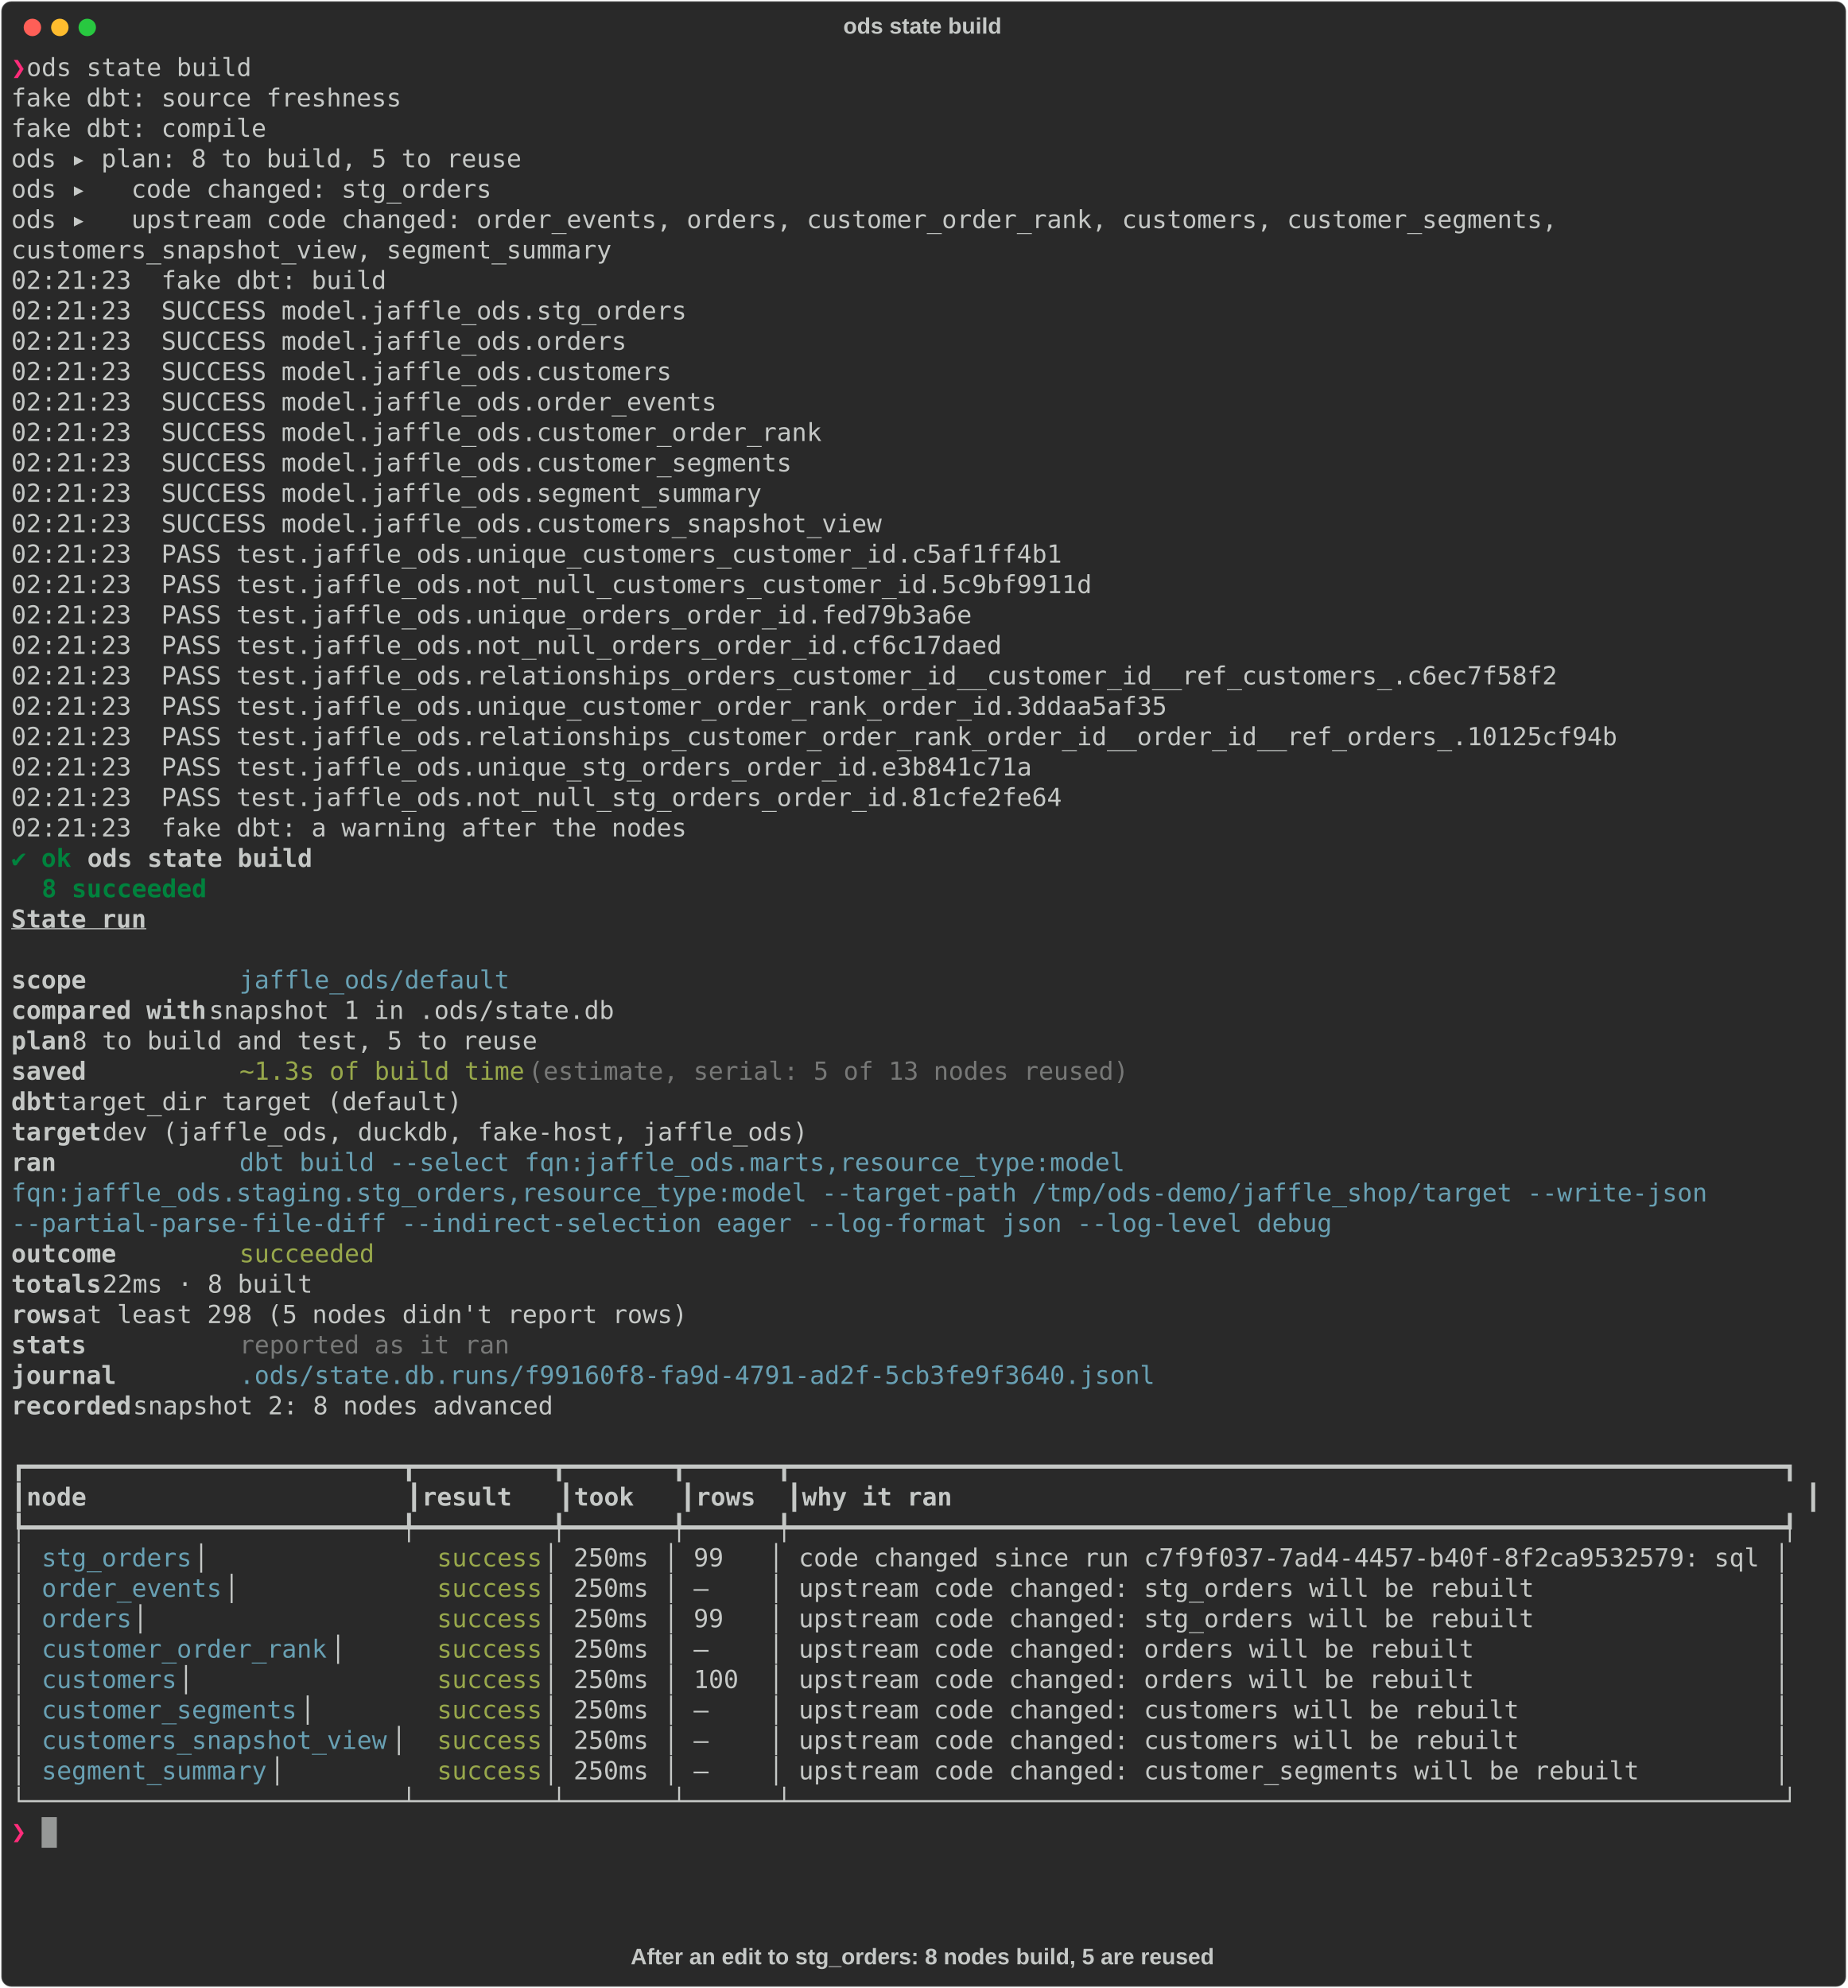
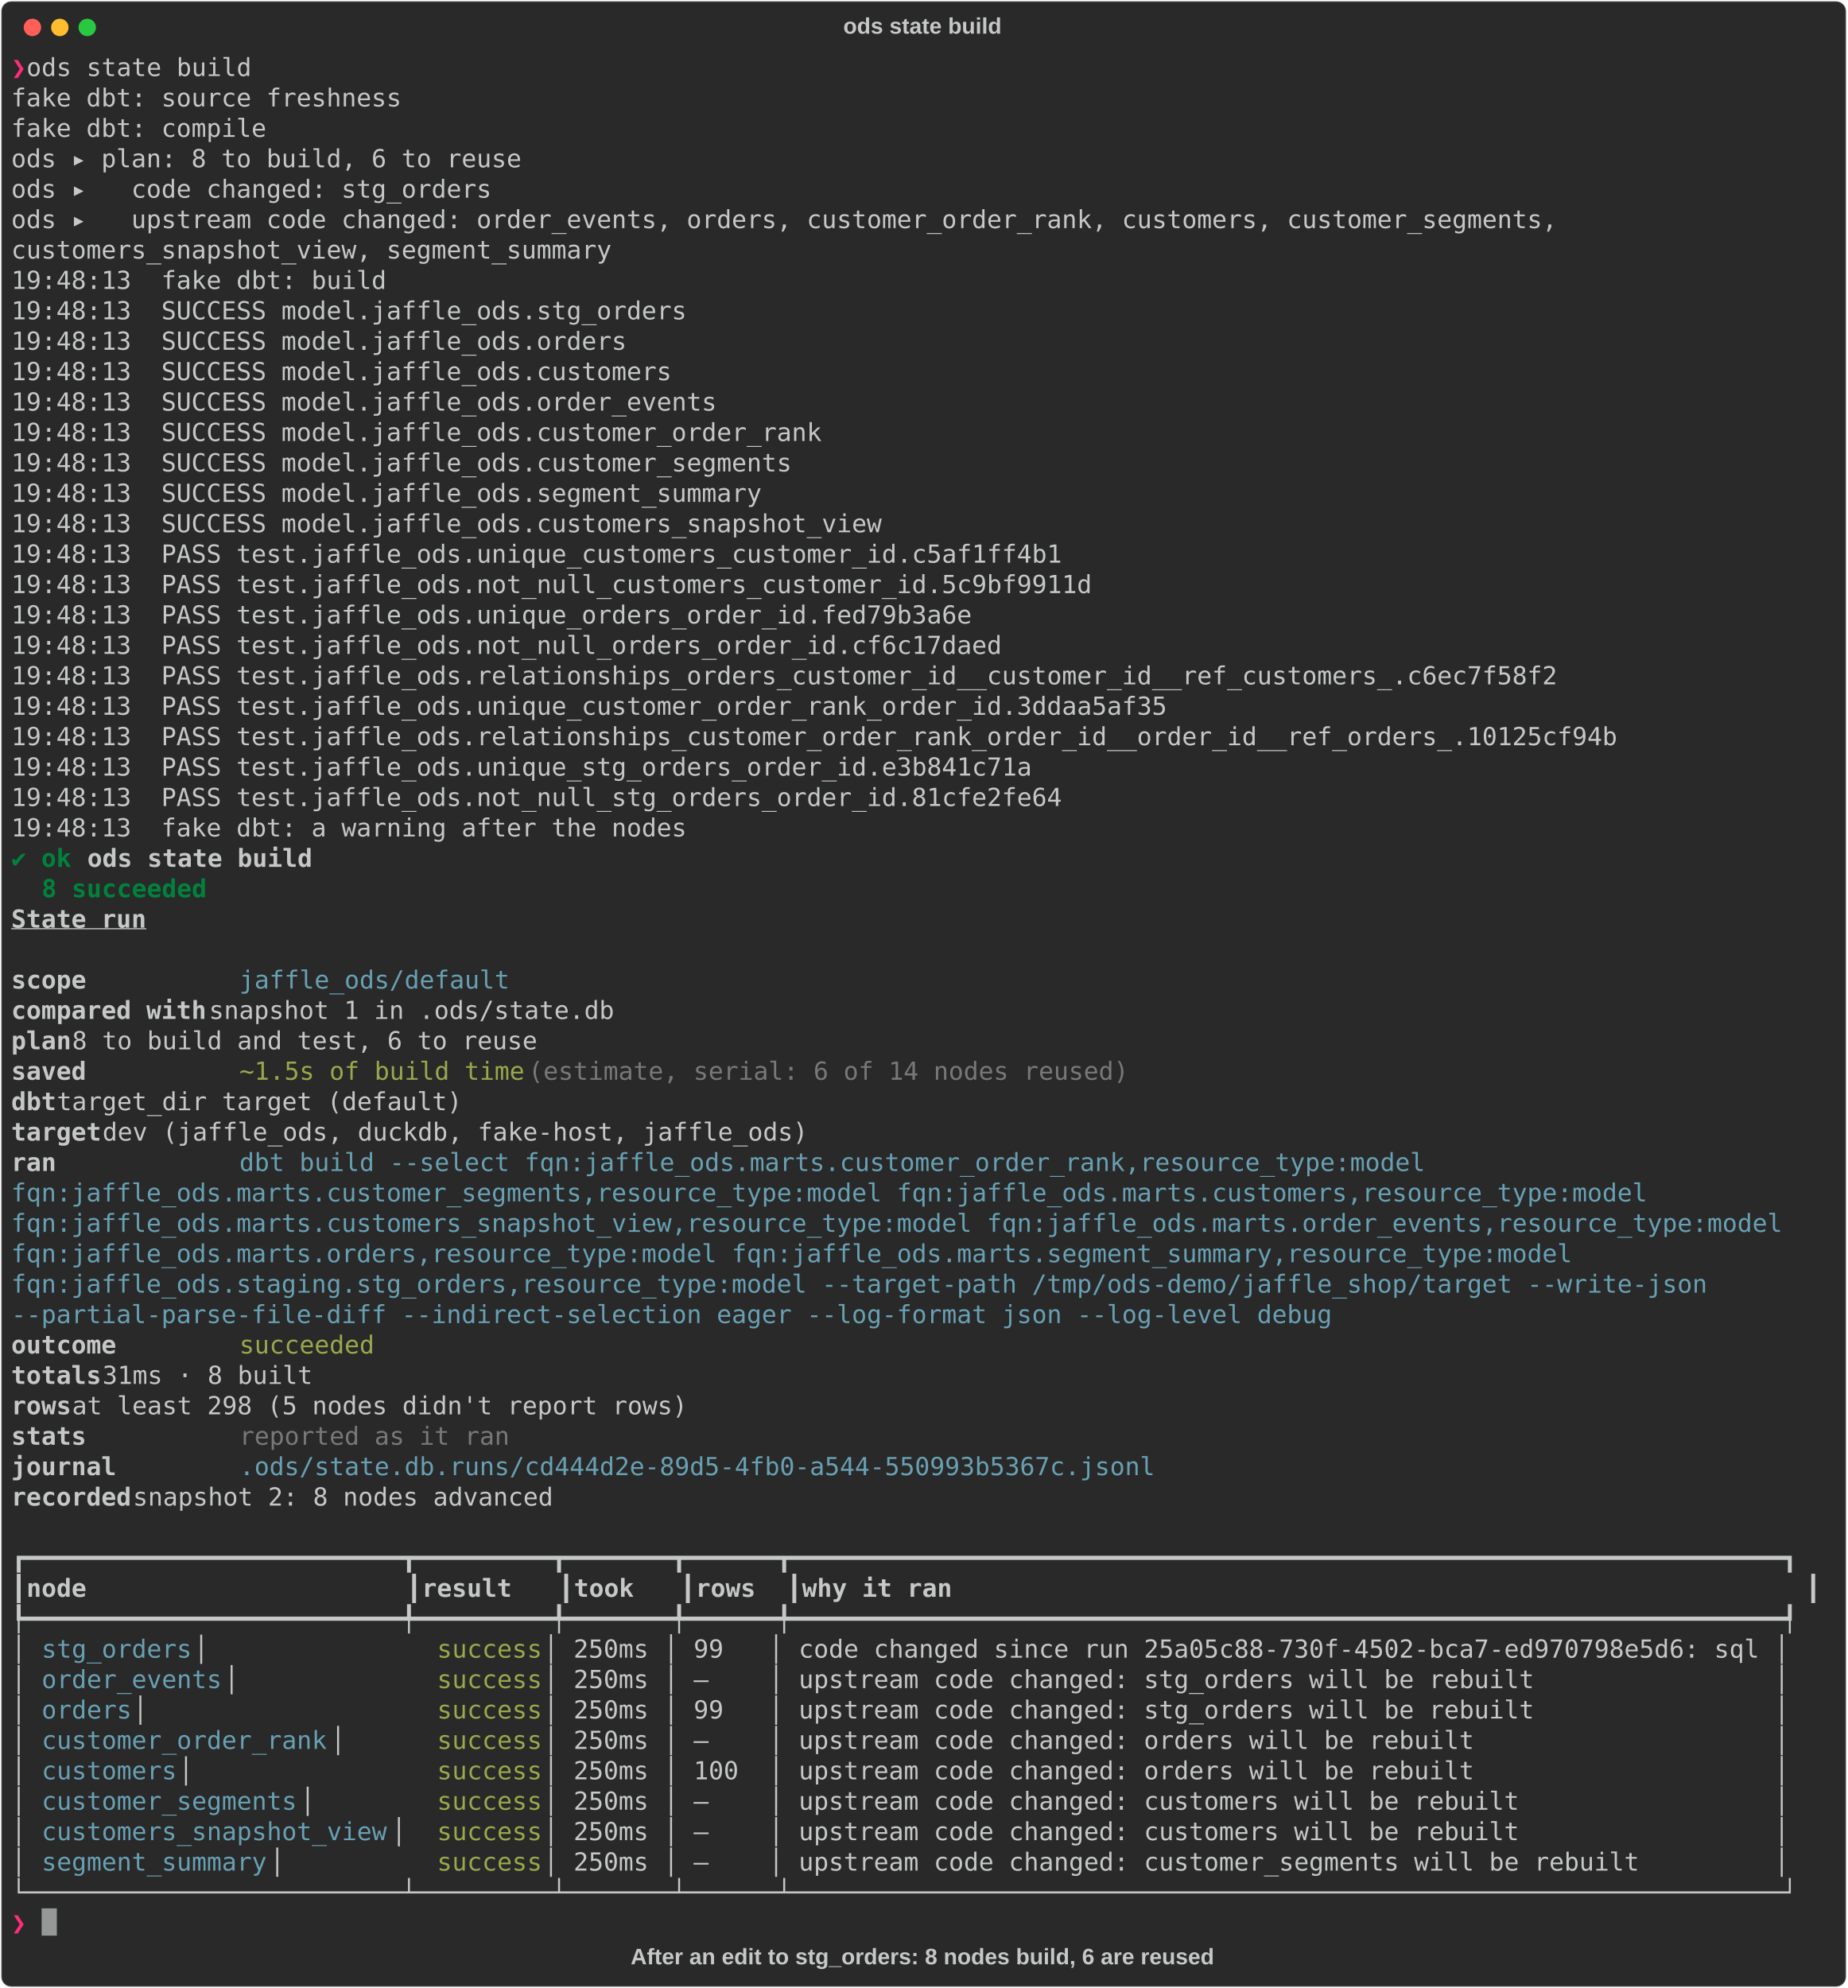
<svg xmlns="http://www.w3.org/2000/svg" class="rich-terminal" viewBox="0 0 1482 1594.8">
  <style>

    @font-face {
        font-family: "Fira Code";
        src: local("FiraCode-Regular"),
                url("https://cdnjs.cloudflare.com/ajax/libs/firacode/6.2.0/woff2/FiraCode-Regular.woff2") format("woff2"),
                url("https://cdnjs.cloudflare.com/ajax/libs/firacode/6.2.0/woff/FiraCode-Regular.woff") format("woff");
        font-style: normal;
        font-weight: 400;
    }
    @font-face {
        font-family: "Fira Code";
        src: local("FiraCode-Bold"),
                url("https://cdnjs.cloudflare.com/ajax/libs/firacode/6.2.0/woff2/FiraCode-Bold.woff2") format("woff2"),
                url("https://cdnjs.cloudflare.com/ajax/libs/firacode/6.2.0/woff/FiraCode-Bold.woff") format("woff");
        font-style: bold;
        font-weight: 700;
    }

    .rich-record-matrix {
        font-family: Fira Code, monospace;
        font-size: 20px;
        line-height: 24.4px;
        font-variant-east-asian: full-width;
    }

    .rich-record-title {
        font-size: 18px;
        font-weight: bold;
        font-family: arial;
    }

    .rich-record-r1 { fill: #ff2c7a;font-weight: bold }
.rich-record-r2 { fill: #c5c8c6 }
.rich-record-r3 { fill: #00823d;font-weight: bold }
.rich-record-r4 { fill: #c5c8c6;font-weight: bold }
.rich-record-r5 { fill: #c5c8c6;font-weight: bold;text-decoration: underline; }
.rich-record-r6 { fill: #68a0b3 }
.rich-record-r7 { fill: #98a84b }
.rich-record-r8 { fill: #777877 }
    </style>
  <defs>
    <clipPath id="rich-record-clip-terminal">
      <rect x="0" y="0" width="1463.0" height="1511.8" />
    </clipPath>
    <clipPath id="rich-record-line-0">
      <rect x="0" y="1.5" width="1464" height="24.65" />
    </clipPath>
    <clipPath id="rich-record-line-1">
      <rect x="0" y="25.9" width="1464" height="24.65" />
    </clipPath>
    <clipPath id="rich-record-line-2">
      <rect x="0" y="50.3" width="1464" height="24.65" />
    </clipPath>
    <clipPath id="rich-record-line-3">
      <rect x="0" y="74.7" width="1464" height="24.65" />
    </clipPath>
    <clipPath id="rich-record-line-4">
      <rect x="0" y="99.1" width="1464" height="24.65" />
    </clipPath>
    <clipPath id="rich-record-line-5">
      <rect x="0" y="123.5" width="1464" height="24.65" />
    </clipPath>
    <clipPath id="rich-record-line-6">
      <rect x="0" y="147.9" width="1464" height="24.65" />
    </clipPath>
    <clipPath id="rich-record-line-7">
      <rect x="0" y="172.3" width="1464" height="24.65" />
    </clipPath>
    <clipPath id="rich-record-line-8">
      <rect x="0" y="196.7" width="1464" height="24.65" />
    </clipPath>
    <clipPath id="rich-record-line-9">
      <rect x="0" y="221.1" width="1464" height="24.65" />
    </clipPath>
    <clipPath id="rich-record-line-10">
      <rect x="0" y="245.5" width="1464" height="24.65" />
    </clipPath>
    <clipPath id="rich-record-line-11">
      <rect x="0" y="269.9" width="1464" height="24.65" />
    </clipPath>
    <clipPath id="rich-record-line-12">
      <rect x="0" y="294.3" width="1464" height="24.65" />
    </clipPath>
    <clipPath id="rich-record-line-13">
      <rect x="0" y="318.7" width="1464" height="24.65" />
    </clipPath>
    <clipPath id="rich-record-line-14">
      <rect x="0" y="343.1" width="1464" height="24.65" />
    </clipPath>
    <clipPath id="rich-record-line-15">
      <rect x="0" y="367.5" width="1464" height="24.65" />
    </clipPath>
    <clipPath id="rich-record-line-16">
      <rect x="0" y="391.9" width="1464" height="24.65" />
    </clipPath>
    <clipPath id="rich-record-line-17">
      <rect x="0" y="416.3" width="1464" height="24.65" />
    </clipPath>
    <clipPath id="rich-record-line-18">
      <rect x="0" y="440.7" width="1464" height="24.65" />
    </clipPath>
    <clipPath id="rich-record-line-19">
      <rect x="0" y="465.1" width="1464" height="24.65" />
    </clipPath>
    <clipPath id="rich-record-line-20">
      <rect x="0" y="489.5" width="1464" height="24.65" />
    </clipPath>
    <clipPath id="rich-record-line-21">
      <rect x="0" y="513.9" width="1464" height="24.65" />
    </clipPath>
    <clipPath id="rich-record-line-22">
      <rect x="0" y="538.3" width="1464" height="24.65" />
    </clipPath>
    <clipPath id="rich-record-line-23">
      <rect x="0" y="562.7" width="1464" height="24.65" />
    </clipPath>
    <clipPath id="rich-record-line-24">
      <rect x="0" y="587.1" width="1464" height="24.65" />
    </clipPath>
    <clipPath id="rich-record-line-25">
      <rect x="0" y="611.5" width="1464" height="24.65" />
    </clipPath>
    <clipPath id="rich-record-line-26">
      <rect x="0" y="635.9" width="1464" height="24.65" />
    </clipPath>
    <clipPath id="rich-record-line-27">
      <rect x="0" y="660.3" width="1464" height="24.65" />
    </clipPath>
    <clipPath id="rich-record-line-28">
      <rect x="0" y="684.7" width="1464" height="24.65" />
    </clipPath>
    <clipPath id="rich-record-line-29">
      <rect x="0" y="709.1" width="1464" height="24.65" />
    </clipPath>
    <clipPath id="rich-record-line-30">
      <rect x="0" y="733.5" width="1464" height="24.65" />
    </clipPath>
    <clipPath id="rich-record-line-31">
      <rect x="0" y="757.9" width="1464" height="24.65" />
    </clipPath>
    <clipPath id="rich-record-line-32">
      <rect x="0" y="782.3" width="1464" height="24.65" />
    </clipPath>
    <clipPath id="rich-record-line-33">
      <rect x="0" y="806.7" width="1464" height="24.65" />
    </clipPath>
    <clipPath id="rich-record-line-34">
      <rect x="0" y="831.1" width="1464" height="24.65" />
    </clipPath>
    <clipPath id="rich-record-line-35">
      <rect x="0" y="855.5" width="1464" height="24.65" />
    </clipPath>
    <clipPath id="rich-record-line-36">
      <rect x="0" y="879.9" width="1464" height="24.65" />
    </clipPath>
    <clipPath id="rich-record-line-37">
      <rect x="0" y="904.3" width="1464" height="24.65" />
    </clipPath>
    <clipPath id="rich-record-line-38">
      <rect x="0" y="928.7" width="1464" height="24.65" />
    </clipPath>
    <clipPath id="rich-record-line-39">
      <rect x="0" y="953.1" width="1464" height="24.65" />
    </clipPath>
    <clipPath id="rich-record-line-40">
      <rect x="0" y="977.5" width="1464" height="24.65" />
    </clipPath>
    <clipPath id="rich-record-line-41">
      <rect x="0" y="1001.9" width="1464" height="24.65" />
    </clipPath>
    <clipPath id="rich-record-line-42">
      <rect x="0" y="1026.3" width="1464" height="24.65" />
    </clipPath>
    <clipPath id="rich-record-line-43">
      <rect x="0" y="1050.7" width="1464" height="24.65" />
    </clipPath>
    <clipPath id="rich-record-line-44">
      <rect x="0" y="1075.1" width="1464" height="24.65" />
    </clipPath>
    <clipPath id="rich-record-line-45">
      <rect x="0" y="1099.5" width="1464" height="24.65" />
    </clipPath>
    <clipPath id="rich-record-line-46">
      <rect x="0" y="1123.9" width="1464" height="24.65" />
    </clipPath>
    <clipPath id="rich-record-line-47">
      <rect x="0" y="1148.3" width="1464" height="24.65" />
    </clipPath>
    <clipPath id="rich-record-line-48">
      <rect x="0" y="1172.7" width="1464" height="24.65" />
    </clipPath>
    <clipPath id="rich-record-line-49">
      <rect x="0" y="1197.1" width="1464" height="24.65" />
    </clipPath>
    <clipPath id="rich-record-line-50">
      <rect x="0" y="1221.5" width="1464" height="24.65" />
    </clipPath>
    <clipPath id="rich-record-line-51">
      <rect x="0" y="1245.9" width="1464" height="24.65" />
    </clipPath>
    <clipPath id="rich-record-line-52">
      <rect x="0" y="1270.3" width="1464" height="24.65" />
    </clipPath>
    <clipPath id="rich-record-line-53">
      <rect x="0" y="1294.7" width="1464" height="24.65" />
    </clipPath>
    <clipPath id="rich-record-line-54">
      <rect x="0" y="1319.1" width="1464" height="24.65" />
    </clipPath>
    <clipPath id="rich-record-line-55">
      <rect x="0" y="1343.5" width="1464" height="24.65" />
    </clipPath>
    <clipPath id="rich-record-line-56">
      <rect x="0" y="1367.9" width="1464" height="24.65" />
    </clipPath>
    <clipPath id="rich-record-line-57">
      <rect x="0" y="1392.3" width="1464" height="24.65" />
    </clipPath>
    <clipPath id="rich-record-line-58">
      <rect x="0" y="1416.7" width="1464" height="24.65" />
    </clipPath>
    <clipPath id="rich-record-line-59">
      <rect x="0" y="1441.1" width="1464" height="24.65" />
    </clipPath>
    <clipPath id="rich-record-line-60">
      <rect x="0" y="1465.5" width="1464" height="24.65" />
    </clipPath>
  </defs>
  <rect fill="#292929" stroke="rgba(255,255,255,0.35)" stroke-width="1" x="1" y="1" width="1480" height="1592.8" rx="8" />
  <text class="rich-record-title" fill="#c5c8c6" text-anchor="middle" x="740" y="27">ods state build</text>
  <g transform="translate(26,22)">
    <circle cx="0" cy="0" r="7" fill="#ff5f57" />
    <circle cx="22" cy="0" r="7" fill="#febc2e" />
    <circle cx="44" cy="0" r="7" fill="#28c840" />
  </g>
-   <text class="rich-record-title" fill="#c5c8c6" text-anchor="middle" x="740" y="1575.8" font-weight="normal">After an edit to stg_orders: 8 nodes build, 5 are reused</text>
+   <text class="rich-record-title" fill="#c5c8c6" text-anchor="middle" x="740" y="1575.8" font-weight="normal">After an edit to stg_orders: 8 nodes build, 6 are reused</text>
  <g transform="translate(9, 41)" clip-path="url(#rich-record-clip-terminal)">
    <g class="rich-record-matrix">
      <text class="rich-record-r1" x="0" y="20" textLength="12.2" clip-path="url(#rich-record-line-0)">❯</text>
      <text class="rich-record-r2" x="12.2" y="20" textLength="1451.8" clip-path="url(#rich-record-line-0)"> ods state build                                                                                                       </text>
      <text class="rich-record-r2" x="1464" y="20" textLength="12.2" clip-path="url(#rich-record-line-0)">
</text>
      <text class="rich-record-r2" x="0" y="44.4" textLength="1464" clip-path="url(#rich-record-line-1)">fake dbt: source freshness                                                                                              </text>
      <text class="rich-record-r2" x="1464" y="44.4" textLength="12.2" clip-path="url(#rich-record-line-1)">
</text>
      <text class="rich-record-r2" x="0" y="68.8" textLength="1464" clip-path="url(#rich-record-line-2)">fake dbt: compile                                                                                                       </text>
      <text class="rich-record-r2" x="1464" y="68.8" textLength="12.2" clip-path="url(#rich-record-line-2)">
</text>
-       <text class="rich-record-r2" x="0" y="93.2" textLength="1464" clip-path="url(#rich-record-line-3)">ods ▸ plan: 8 to build, 5 to reuse                                                                                      </text>
+       <text class="rich-record-r2" x="0" y="93.2" textLength="1464" clip-path="url(#rich-record-line-3)">ods ▸ plan: 8 to build, 6 to reuse                                                                                      </text>
      <text class="rich-record-r2" x="1464" y="93.2" textLength="12.2" clip-path="url(#rich-record-line-3)">
</text>
      <text class="rich-record-r2" x="0" y="117.6" textLength="1464" clip-path="url(#rich-record-line-4)">ods ▸   code changed: stg_orders                                                                                        </text>
      <text class="rich-record-r2" x="1464" y="117.6" textLength="12.2" clip-path="url(#rich-record-line-4)">
</text>
      <text class="rich-record-r2" x="0" y="142" textLength="1464" clip-path="url(#rich-record-line-5)">ods ▸   upstream code changed: order_events, orders, customer_order_rank, customers, customer_segments,                 </text>
      <text class="rich-record-r2" x="1464" y="142" textLength="12.2" clip-path="url(#rich-record-line-5)">
</text>
      <text class="rich-record-r2" x="0" y="166.4" textLength="1464" clip-path="url(#rich-record-line-6)">customers_snapshot_view, segment_summary                                                                                </text>
      <text class="rich-record-r2" x="1464" y="166.4" textLength="12.2" clip-path="url(#rich-record-line-6)">
</text>
-       <text class="rich-record-r2" x="0" y="190.8" textLength="1464" clip-path="url(#rich-record-line-7)">02:21:23  fake dbt: build                                                                                               </text>
+       <text class="rich-record-r2" x="0" y="190.8" textLength="1464" clip-path="url(#rich-record-line-7)">19:48:13  fake dbt: build                                                                                               </text>
      <text class="rich-record-r2" x="1464" y="190.8" textLength="12.2" clip-path="url(#rich-record-line-7)">
</text>
-       <text class="rich-record-r2" x="0" y="215.2" textLength="1464" clip-path="url(#rich-record-line-8)">02:21:23  SUCCESS model.jaffle_ods.stg_orders                                                                           </text>
+       <text class="rich-record-r2" x="0" y="215.2" textLength="1464" clip-path="url(#rich-record-line-8)">19:48:13  SUCCESS model.jaffle_ods.stg_orders                                                                           </text>
      <text class="rich-record-r2" x="1464" y="215.2" textLength="12.2" clip-path="url(#rich-record-line-8)">
</text>
-       <text class="rich-record-r2" x="0" y="239.6" textLength="1464" clip-path="url(#rich-record-line-9)">02:21:23  SUCCESS model.jaffle_ods.orders                                                                               </text>
+       <text class="rich-record-r2" x="0" y="239.6" textLength="1464" clip-path="url(#rich-record-line-9)">19:48:13  SUCCESS model.jaffle_ods.orders                                                                               </text>
      <text class="rich-record-r2" x="1464" y="239.6" textLength="12.2" clip-path="url(#rich-record-line-9)">
</text>
-       <text class="rich-record-r2" x="0" y="264" textLength="1464" clip-path="url(#rich-record-line-10)">02:21:23  SUCCESS model.jaffle_ods.customers                                                                            </text>
+       <text class="rich-record-r2" x="0" y="264" textLength="1464" clip-path="url(#rich-record-line-10)">19:48:13  SUCCESS model.jaffle_ods.customers                                                                            </text>
      <text class="rich-record-r2" x="1464" y="264" textLength="12.2" clip-path="url(#rich-record-line-10)">
</text>
-       <text class="rich-record-r2" x="0" y="288.4" textLength="1464" clip-path="url(#rich-record-line-11)">02:21:23  SUCCESS model.jaffle_ods.order_events                                                                         </text>
+       <text class="rich-record-r2" x="0" y="288.4" textLength="1464" clip-path="url(#rich-record-line-11)">19:48:13  SUCCESS model.jaffle_ods.order_events                                                                         </text>
      <text class="rich-record-r2" x="1464" y="288.4" textLength="12.2" clip-path="url(#rich-record-line-11)">
</text>
-       <text class="rich-record-r2" x="0" y="312.8" textLength="1464" clip-path="url(#rich-record-line-12)">02:21:23  SUCCESS model.jaffle_ods.customer_order_rank                                                                  </text>
+       <text class="rich-record-r2" x="0" y="312.8" textLength="1464" clip-path="url(#rich-record-line-12)">19:48:13  SUCCESS model.jaffle_ods.customer_order_rank                                                                  </text>
      <text class="rich-record-r2" x="1464" y="312.8" textLength="12.2" clip-path="url(#rich-record-line-12)">
</text>
-       <text class="rich-record-r2" x="0" y="337.2" textLength="1464" clip-path="url(#rich-record-line-13)">02:21:23  SUCCESS model.jaffle_ods.customer_segments                                                                    </text>
+       <text class="rich-record-r2" x="0" y="337.2" textLength="1464" clip-path="url(#rich-record-line-13)">19:48:13  SUCCESS model.jaffle_ods.customer_segments                                                                    </text>
      <text class="rich-record-r2" x="1464" y="337.2" textLength="12.2" clip-path="url(#rich-record-line-13)">
</text>
-       <text class="rich-record-r2" x="0" y="361.6" textLength="1464" clip-path="url(#rich-record-line-14)">02:21:23  SUCCESS model.jaffle_ods.segment_summary                                                                      </text>
+       <text class="rich-record-r2" x="0" y="361.6" textLength="1464" clip-path="url(#rich-record-line-14)">19:48:13  SUCCESS model.jaffle_ods.segment_summary                                                                      </text>
      <text class="rich-record-r2" x="1464" y="361.6" textLength="12.2" clip-path="url(#rich-record-line-14)">
</text>
-       <text class="rich-record-r2" x="0" y="386" textLength="1464" clip-path="url(#rich-record-line-15)">02:21:23  SUCCESS model.jaffle_ods.customers_snapshot_view                                                              </text>
+       <text class="rich-record-r2" x="0" y="386" textLength="1464" clip-path="url(#rich-record-line-15)">19:48:13  SUCCESS model.jaffle_ods.customers_snapshot_view                                                              </text>
      <text class="rich-record-r2" x="1464" y="386" textLength="12.2" clip-path="url(#rich-record-line-15)">
</text>
-       <text class="rich-record-r2" x="0" y="410.4" textLength="1464" clip-path="url(#rich-record-line-16)">02:21:23  PASS test.jaffle_ods.unique_customers_customer_id.c5af1ff4b1                                                  </text>
+       <text class="rich-record-r2" x="0" y="410.4" textLength="1464" clip-path="url(#rich-record-line-16)">19:48:13  PASS test.jaffle_ods.unique_customers_customer_id.c5af1ff4b1                                                  </text>
      <text class="rich-record-r2" x="1464" y="410.4" textLength="12.2" clip-path="url(#rich-record-line-16)">
</text>
-       <text class="rich-record-r2" x="0" y="434.8" textLength="1464" clip-path="url(#rich-record-line-17)">02:21:23  PASS test.jaffle_ods.not_null_customers_customer_id.5c9bf9911d                                                </text>
+       <text class="rich-record-r2" x="0" y="434.8" textLength="1464" clip-path="url(#rich-record-line-17)">19:48:13  PASS test.jaffle_ods.not_null_customers_customer_id.5c9bf9911d                                                </text>
      <text class="rich-record-r2" x="1464" y="434.8" textLength="12.2" clip-path="url(#rich-record-line-17)">
</text>
-       <text class="rich-record-r2" x="0" y="459.2" textLength="1464" clip-path="url(#rich-record-line-18)">02:21:23  PASS test.jaffle_ods.unique_orders_order_id.fed79b3a6e                                                        </text>
+       <text class="rich-record-r2" x="0" y="459.2" textLength="1464" clip-path="url(#rich-record-line-18)">19:48:13  PASS test.jaffle_ods.unique_orders_order_id.fed79b3a6e                                                        </text>
      <text class="rich-record-r2" x="1464" y="459.2" textLength="12.2" clip-path="url(#rich-record-line-18)">
</text>
-       <text class="rich-record-r2" x="0" y="483.6" textLength="1464" clip-path="url(#rich-record-line-19)">02:21:23  PASS test.jaffle_ods.not_null_orders_order_id.cf6c17daed                                                      </text>
+       <text class="rich-record-r2" x="0" y="483.6" textLength="1464" clip-path="url(#rich-record-line-19)">19:48:13  PASS test.jaffle_ods.not_null_orders_order_id.cf6c17daed                                                      </text>
      <text class="rich-record-r2" x="1464" y="483.6" textLength="12.2" clip-path="url(#rich-record-line-19)">
</text>
-       <text class="rich-record-r2" x="0" y="508" textLength="1464" clip-path="url(#rich-record-line-20)">02:21:23  PASS test.jaffle_ods.relationships_orders_customer_id__customer_id__ref_customers_.c6ec7f58f2                 </text>
+       <text class="rich-record-r2" x="0" y="508" textLength="1464" clip-path="url(#rich-record-line-20)">19:48:13  PASS test.jaffle_ods.relationships_orders_customer_id__customer_id__ref_customers_.c6ec7f58f2                 </text>
      <text class="rich-record-r2" x="1464" y="508" textLength="12.2" clip-path="url(#rich-record-line-20)">
</text>
-       <text class="rich-record-r2" x="0" y="532.4" textLength="1464" clip-path="url(#rich-record-line-21)">02:21:23  PASS test.jaffle_ods.unique_customer_order_rank_order_id.3ddaa5af35                                           </text>
+       <text class="rich-record-r2" x="0" y="532.4" textLength="1464" clip-path="url(#rich-record-line-21)">19:48:13  PASS test.jaffle_ods.unique_customer_order_rank_order_id.3ddaa5af35                                           </text>
      <text class="rich-record-r2" x="1464" y="532.4" textLength="12.2" clip-path="url(#rich-record-line-21)">
</text>
-       <text class="rich-record-r2" x="0" y="556.8" textLength="1464" clip-path="url(#rich-record-line-22)">02:21:23  PASS test.jaffle_ods.relationships_customer_order_rank_order_id__order_id__ref_orders_.10125cf94b             </text>
+       <text class="rich-record-r2" x="0" y="556.8" textLength="1464" clip-path="url(#rich-record-line-22)">19:48:13  PASS test.jaffle_ods.relationships_customer_order_rank_order_id__order_id__ref_orders_.10125cf94b             </text>
      <text class="rich-record-r2" x="1464" y="556.8" textLength="12.2" clip-path="url(#rich-record-line-22)">
</text>
-       <text class="rich-record-r2" x="0" y="581.2" textLength="1464" clip-path="url(#rich-record-line-23)">02:21:23  PASS test.jaffle_ods.unique_stg_orders_order_id.e3b841c71a                                                    </text>
+       <text class="rich-record-r2" x="0" y="581.2" textLength="1464" clip-path="url(#rich-record-line-23)">19:48:13  PASS test.jaffle_ods.unique_stg_orders_order_id.e3b841c71a                                                    </text>
      <text class="rich-record-r2" x="1464" y="581.2" textLength="12.2" clip-path="url(#rich-record-line-23)">
</text>
-       <text class="rich-record-r2" x="0" y="605.6" textLength="1464" clip-path="url(#rich-record-line-24)">02:21:23  PASS test.jaffle_ods.not_null_stg_orders_order_id.81cfe2fe64                                                  </text>
+       <text class="rich-record-r2" x="0" y="605.6" textLength="1464" clip-path="url(#rich-record-line-24)">19:48:13  PASS test.jaffle_ods.not_null_stg_orders_order_id.81cfe2fe64                                                  </text>
      <text class="rich-record-r2" x="1464" y="605.6" textLength="12.2" clip-path="url(#rich-record-line-24)">
</text>
-       <text class="rich-record-r2" x="0" y="630" textLength="1464" clip-path="url(#rich-record-line-25)">02:21:23  fake dbt: a warning after the nodes                                                                           </text>
+       <text class="rich-record-r2" x="0" y="630" textLength="1464" clip-path="url(#rich-record-line-25)">19:48:13  fake dbt: a warning after the nodes                                                                           </text>
      <text class="rich-record-r2" x="1464" y="630" textLength="12.2" clip-path="url(#rich-record-line-25)">
</text>
      <text class="rich-record-r3" x="0" y="654.4" textLength="48.8" clip-path="url(#rich-record-line-26)">✔ ok</text>
      <text class="rich-record-r4" x="61" y="654.4" textLength="183" clip-path="url(#rich-record-line-26)">ods state build</text>
      <text class="rich-record-r2" x="1464" y="654.4" textLength="12.2" clip-path="url(#rich-record-line-26)">
</text>
      <text class="rich-record-r3" x="24.4" y="678.8" textLength="134.2" clip-path="url(#rich-record-line-27)">8 succeeded</text>
      <text class="rich-record-r2" x="1464" y="678.8" textLength="12.2" clip-path="url(#rich-record-line-27)">
</text>
      <text class="rich-record-r5" x="0" y="703.2" textLength="109.8" clip-path="url(#rich-record-line-28)">State run</text>
      <text class="rich-record-r2" x="1464" y="703.2" textLength="12.2" clip-path="url(#rich-record-line-28)">
</text>
      <text class="rich-record-r2" x="1464" y="727.6" textLength="12.2" clip-path="url(#rich-record-line-29)">
</text>
      <text class="rich-record-r4" x="0" y="752" textLength="61" clip-path="url(#rich-record-line-30)">scope</text>
      <text class="rich-record-r6" x="183" y="752" textLength="219.6" clip-path="url(#rich-record-line-30)">jaffle_ods/default</text>
      <text class="rich-record-r2" x="1464" y="752" textLength="12.2" clip-path="url(#rich-record-line-30)">
</text>
      <text class="rich-record-r4" x="0" y="776.4" textLength="158.6" clip-path="url(#rich-record-line-31)">compared with</text>
      <text class="rich-record-r2" x="158.6" y="776.4" textLength="1305.4" clip-path="url(#rich-record-line-31)">  snapshot 1 in .ods/state.db                                                                              </text>
      <text class="rich-record-r2" x="1464" y="776.4" textLength="12.2" clip-path="url(#rich-record-line-31)">
</text>
      <text class="rich-record-r4" x="0" y="800.8" textLength="48.8" clip-path="url(#rich-record-line-32)">plan</text>
-       <text class="rich-record-r2" x="48.8" y="800.8" textLength="1415.2" clip-path="url(#rich-record-line-32)">           8 to build and test, 5 to reuse                                                                          </text>
+       <text class="rich-record-r2" x="48.8" y="800.8" textLength="1415.2" clip-path="url(#rich-record-line-32)">           8 to build and test, 6 to reuse                                                                          </text>
      <text class="rich-record-r2" x="1464" y="800.8" textLength="12.2" clip-path="url(#rich-record-line-32)">
</text>
      <text class="rich-record-r4" x="0" y="825.2" textLength="61" clip-path="url(#rich-record-line-33)">saved</text>
-       <text class="rich-record-r7" x="183" y="825.2" textLength="231.8" clip-path="url(#rich-record-line-33)">~1.3s of build time</text>
-       <text class="rich-record-r8" x="414.8" y="825.2" textLength="500.2" clip-path="url(#rich-record-line-33)"> (estimate, serial: 5 of 13 nodes reused)</text>
+       <text class="rich-record-r7" x="183" y="825.2" textLength="231.8" clip-path="url(#rich-record-line-33)">~1.5s of build time</text>
+       <text class="rich-record-r8" x="414.8" y="825.2" textLength="500.2" clip-path="url(#rich-record-line-33)"> (estimate, serial: 6 of 14 nodes reused)</text>
      <text class="rich-record-r2" x="1464" y="825.2" textLength="12.2" clip-path="url(#rich-record-line-33)">
</text>
      <text class="rich-record-r4" x="0" y="849.6" textLength="36.6" clip-path="url(#rich-record-line-34)">dbt</text>
      <text class="rich-record-r2" x="36.6" y="849.6" textLength="1427.4" clip-path="url(#rich-record-line-34)">            target_dir target (default)                                                                              </text>
      <text class="rich-record-r2" x="1464" y="849.6" textLength="12.2" clip-path="url(#rich-record-line-34)">
</text>
      <text class="rich-record-r4" x="0" y="874" textLength="73.2" clip-path="url(#rich-record-line-35)">target</text>
      <text class="rich-record-r2" x="73.2" y="874" textLength="1390.8" clip-path="url(#rich-record-line-35)">         dev (jaffle_ods, duckdb, fake-host, jaffle_ods)                                                          </text>
      <text class="rich-record-r2" x="1464" y="874" textLength="12.2" clip-path="url(#rich-record-line-35)">
</text>
      <text class="rich-record-r4" x="0" y="898.4" textLength="36.6" clip-path="url(#rich-record-line-36)">ran</text>
-       <text class="rich-record-r6" x="183" y="898.4" textLength="732" clip-path="url(#rich-record-line-36)">dbt build --select fqn:jaffle_ods.marts,resource_type:model </text>
+       <text class="rich-record-r6" x="183" y="898.4" textLength="976" clip-path="url(#rich-record-line-36)">dbt build --select fqn:jaffle_ods.marts.customer_order_rank,resource_type:model </text>
      <text class="rich-record-r2" x="1464" y="898.4" textLength="12.2" clip-path="url(#rich-record-line-36)">
</text>
-       <text class="rich-record-r6" x="0" y="922.8" textLength="1390.8" clip-path="url(#rich-record-line-37)">fqn:jaffle_ods.staging.stg_orders,resource_type:model --target-path /tmp/ods-demo/jaffle_shop/target --write-json </text>
+       <text class="rich-record-r6" x="0" y="922.8" textLength="1342" clip-path="url(#rich-record-line-37)">fqn:jaffle_ods.marts.customer_segments,resource_type:model fqn:jaffle_ods.marts.customers,resource_type:model </text>
      <text class="rich-record-r2" x="1464" y="922.8" textLength="12.2" clip-path="url(#rich-record-line-37)">
</text>
-       <text class="rich-record-r6" x="0" y="947.2" textLength="1073.6" clip-path="url(#rich-record-line-38)">--partial-parse-file-diff --indirect-selection eager --log-format json --log-level debug</text>
+       <text class="rich-record-r6" x="0" y="947.2" textLength="1451.8" clip-path="url(#rich-record-line-38)">fqn:jaffle_ods.marts.customers_snapshot_view,resource_type:model fqn:jaffle_ods.marts.order_events,resource_type:model </text>
      <text class="rich-record-r2" x="1464" y="947.2" textLength="12.2" clip-path="url(#rich-record-line-38)">
</text>
-       <text class="rich-record-r4" x="0" y="971.6" textLength="85.4" clip-path="url(#rich-record-line-39)">outcome</text>
-       <text class="rich-record-r7" x="183" y="971.6" textLength="109.8" clip-path="url(#rich-record-line-39)">succeeded</text>
+       <text class="rich-record-r6" x="0" y="971.6" textLength="1281" clip-path="url(#rich-record-line-39)">fqn:jaffle_ods.marts.orders,resource_type:model fqn:jaffle_ods.marts.segment_summary,resource_type:model </text>
      <text class="rich-record-r2" x="1464" y="971.6" textLength="12.2" clip-path="url(#rich-record-line-39)">
</text>
-       <text class="rich-record-r4" x="0" y="996" textLength="73.2" clip-path="url(#rich-record-line-40)">totals</text>
-       <text class="rich-record-r2" x="73.2" y="996" textLength="1390.8" clip-path="url(#rich-record-line-40)">         22ms · 8 built                                                                                           </text>
+       <text class="rich-record-r6" x="0" y="996" textLength="1390.8" clip-path="url(#rich-record-line-40)">fqn:jaffle_ods.staging.stg_orders,resource_type:model --target-path /tmp/ods-demo/jaffle_shop/target --write-json </text>
      <text class="rich-record-r2" x="1464" y="996" textLength="12.2" clip-path="url(#rich-record-line-40)">
</text>
-       <text class="rich-record-r4" x="0" y="1020.4" textLength="48.8" clip-path="url(#rich-record-line-41)">rows</text>
-       <text class="rich-record-r2" x="48.8" y="1020.4" textLength="1415.2" clip-path="url(#rich-record-line-41)">           at least 298 (5 nodes didn't report rows)                                                                </text>
+       <text class="rich-record-r6" x="0" y="1020.4" textLength="1073.6" clip-path="url(#rich-record-line-41)">--partial-parse-file-diff --indirect-selection eager --log-format json --log-level debug</text>
      <text class="rich-record-r2" x="1464" y="1020.4" textLength="12.2" clip-path="url(#rich-record-line-41)">
</text>
-       <text class="rich-record-r4" x="0" y="1044.8" textLength="61" clip-path="url(#rich-record-line-42)">stats</text>
-       <text class="rich-record-r8" x="183" y="1044.8" textLength="219.6" clip-path="url(#rich-record-line-42)">reported as it ran</text>
+       <text class="rich-record-r4" x="0" y="1044.8" textLength="85.4" clip-path="url(#rich-record-line-42)">outcome</text>
+       <text class="rich-record-r7" x="183" y="1044.8" textLength="109.8" clip-path="url(#rich-record-line-42)">succeeded</text>
      <text class="rich-record-r2" x="1464" y="1044.8" textLength="12.2" clip-path="url(#rich-record-line-42)">
</text>
-       <text class="rich-record-r4" x="0" y="1069.2" textLength="85.4" clip-path="url(#rich-record-line-43)">journal</text>
-       <text class="rich-record-r6" x="183" y="1069.2" textLength="744.2" clip-path="url(#rich-record-line-43)">.ods/state.db.runs/f99160f8-fa9d-4791-ad2f-5cb3fe9f3640.jsonl</text>
+       <text class="rich-record-r4" x="0" y="1069.2" textLength="73.2" clip-path="url(#rich-record-line-43)">totals</text>
+       <text class="rich-record-r2" x="73.2" y="1069.2" textLength="1390.8" clip-path="url(#rich-record-line-43)">         31ms · 8 built                                                                                           </text>
      <text class="rich-record-r2" x="1464" y="1069.2" textLength="12.2" clip-path="url(#rich-record-line-43)">
</text>
-       <text class="rich-record-r4" x="0" y="1093.6" textLength="97.6" clip-path="url(#rich-record-line-44)">recorded</text>
-       <text class="rich-record-r2" x="97.6" y="1093.6" textLength="1366.4" clip-path="url(#rich-record-line-44)">       snapshot 2: 8 nodes advanced                                                                             </text>
+       <text class="rich-record-r4" x="0" y="1093.6" textLength="48.8" clip-path="url(#rich-record-line-44)">rows</text>
+       <text class="rich-record-r2" x="48.8" y="1093.6" textLength="1415.2" clip-path="url(#rich-record-line-44)">           at least 298 (5 nodes didn't report rows)                                                                </text>
      <text class="rich-record-r2" x="1464" y="1093.6" textLength="12.2" clip-path="url(#rich-record-line-44)">
</text>
+       <text class="rich-record-r4" x="0" y="1118" textLength="61" clip-path="url(#rich-record-line-45)">stats</text>
+       <text class="rich-record-r8" x="183" y="1118" textLength="219.6" clip-path="url(#rich-record-line-45)">reported as it ran</text>
      <text class="rich-record-r2" x="1464" y="1118" textLength="12.2" clip-path="url(#rich-record-line-45)">
</text>
-       <text class="rich-record-r2" x="0" y="1142.4" textLength="1464" clip-path="url(#rich-record-line-46)">┏━━━━━━━━━━━━━━━━━━━━━━━━━┳━━━━━━━━━┳━━━━━━━┳━━━━━━┳━━━━━━━━━━━━━━━━━━━━━━━━━━━━━━━━━━━━━━━━━━━━━━━━━━━━━━━━━━━━━━━━━━┓ </text>
+       <text class="rich-record-r4" x="0" y="1142.4" textLength="85.4" clip-path="url(#rich-record-line-46)">journal</text>
+       <text class="rich-record-r6" x="183" y="1142.4" textLength="744.2" clip-path="url(#rich-record-line-46)">.ods/state.db.runs/cd444d2e-89d5-4fb0-a544-550993b5367c.jsonl</text>
      <text class="rich-record-r2" x="1464" y="1142.4" textLength="12.2" clip-path="url(#rich-record-line-46)">
</text>
-       <text class="rich-record-r2" x="0" y="1166.8" textLength="12.2" clip-path="url(#rich-record-line-47)">┃</text>
-       <text class="rich-record-r4" x="12.2" y="1166.8" textLength="305" clip-path="url(#rich-record-line-47)"> node                    </text>
-       <text class="rich-record-r2" x="317.2" y="1166.8" textLength="12.2" clip-path="url(#rich-record-line-47)">┃</text>
-       <text class="rich-record-r4" x="329.4" y="1166.8" textLength="109.8" clip-path="url(#rich-record-line-47)"> result  </text>
-       <text class="rich-record-r2" x="439.2" y="1166.8" textLength="12.2" clip-path="url(#rich-record-line-47)">┃</text>
-       <text class="rich-record-r4" x="451.4" y="1166.8" textLength="85.4" clip-path="url(#rich-record-line-47)"> took  </text>
-       <text class="rich-record-r2" x="536.8" y="1166.8" textLength="12.2" clip-path="url(#rich-record-line-47)">┃</text>
-       <text class="rich-record-r4" x="549" y="1166.8" textLength="73.2" clip-path="url(#rich-record-line-47)"> rows </text>
-       <text class="rich-record-r2" x="622.2" y="1166.8" textLength="12.2" clip-path="url(#rich-record-line-47)">┃</text>
-       <text class="rich-record-r4" x="634.4" y="1166.8" textLength="805.2" clip-path="url(#rich-record-line-47)"> why it ran                                                       </text>
-       <text class="rich-record-r2" x="1439.6" y="1166.8" textLength="24.4" clip-path="url(#rich-record-line-47)">┃ </text>
+       <text class="rich-record-r4" x="0" y="1166.8" textLength="97.6" clip-path="url(#rich-record-line-47)">recorded</text>
+       <text class="rich-record-r2" x="97.6" y="1166.8" textLength="1366.4" clip-path="url(#rich-record-line-47)">       snapshot 2: 8 nodes advanced                                                                             </text>
      <text class="rich-record-r2" x="1464" y="1166.8" textLength="12.2" clip-path="url(#rich-record-line-47)">
</text>
-       <text class="rich-record-r2" x="0" y="1191.2" textLength="1464" clip-path="url(#rich-record-line-48)">┡━━━━━━━━━━━━━━━━━━━━━━━━━╇━━━━━━━━━╇━━━━━━━╇━━━━━━╇━━━━━━━━━━━━━━━━━━━━━━━━━━━━━━━━━━━━━━━━━━━━━━━━━━━━━━━━━━━━━━━━━━┩ </text>
      <text class="rich-record-r2" x="1464" y="1191.2" textLength="12.2" clip-path="url(#rich-record-line-48)">
</text>
-       <text class="rich-record-r2" x="0" y="1215.6" textLength="24.4" clip-path="url(#rich-record-line-49)">│ </text>
-       <text class="rich-record-r6" x="24.4" y="1215.6" textLength="122" clip-path="url(#rich-record-line-49)">stg_orders</text>
-       <text class="rich-record-r2" x="146.4" y="1215.6" textLength="195.2" clip-path="url(#rich-record-line-49)">              │ </text>
-       <text class="rich-record-r7" x="341.6" y="1215.6" textLength="85.4" clip-path="url(#rich-record-line-49)">success</text>
-       <text class="rich-record-r2" x="427" y="1215.6" textLength="1037" clip-path="url(#rich-record-line-49)"> │ 250ms │ 99   │ code changed since run c7f9f037-7ad4-4457-b40f-8f2ca9532579: sql │ </text>
+       <text class="rich-record-r2" x="0" y="1215.6" textLength="1464" clip-path="url(#rich-record-line-49)">┏━━━━━━━━━━━━━━━━━━━━━━━━━┳━━━━━━━━━┳━━━━━━━┳━━━━━━┳━━━━━━━━━━━━━━━━━━━━━━━━━━━━━━━━━━━━━━━━━━━━━━━━━━━━━━━━━━━━━━━━━━┓ </text>
      <text class="rich-record-r2" x="1464" y="1215.6" textLength="12.2" clip-path="url(#rich-record-line-49)">
</text>
-       <text class="rich-record-r2" x="0" y="1240" textLength="24.4" clip-path="url(#rich-record-line-50)">│ </text>
-       <text class="rich-record-r6" x="24.4" y="1240" textLength="146.4" clip-path="url(#rich-record-line-50)">order_events</text>
-       <text class="rich-record-r2" x="170.8" y="1240" textLength="170.8" clip-path="url(#rich-record-line-50)">            │ </text>
-       <text class="rich-record-r7" x="341.6" y="1240" textLength="85.4" clip-path="url(#rich-record-line-50)">success</text>
-       <text class="rich-record-r2" x="427" y="1240" textLength="1037" clip-path="url(#rich-record-line-50)"> │ 250ms │ —    │ upstream code changed: stg_orders will be rebuilt                │ </text>
+       <text class="rich-record-r2" x="0" y="1240" textLength="12.2" clip-path="url(#rich-record-line-50)">┃</text>
+       <text class="rich-record-r4" x="12.2" y="1240" textLength="305" clip-path="url(#rich-record-line-50)"> node                    </text>
+       <text class="rich-record-r2" x="317.2" y="1240" textLength="12.2" clip-path="url(#rich-record-line-50)">┃</text>
+       <text class="rich-record-r4" x="329.4" y="1240" textLength="109.8" clip-path="url(#rich-record-line-50)"> result  </text>
+       <text class="rich-record-r2" x="439.2" y="1240" textLength="12.2" clip-path="url(#rich-record-line-50)">┃</text>
+       <text class="rich-record-r4" x="451.4" y="1240" textLength="85.4" clip-path="url(#rich-record-line-50)"> took  </text>
+       <text class="rich-record-r2" x="536.8" y="1240" textLength="12.2" clip-path="url(#rich-record-line-50)">┃</text>
+       <text class="rich-record-r4" x="549" y="1240" textLength="73.2" clip-path="url(#rich-record-line-50)"> rows </text>
+       <text class="rich-record-r2" x="622.2" y="1240" textLength="12.2" clip-path="url(#rich-record-line-50)">┃</text>
+       <text class="rich-record-r4" x="634.4" y="1240" textLength="805.2" clip-path="url(#rich-record-line-50)"> why it ran                                                       </text>
+       <text class="rich-record-r2" x="1439.6" y="1240" textLength="24.4" clip-path="url(#rich-record-line-50)">┃ </text>
      <text class="rich-record-r2" x="1464" y="1240" textLength="12.2" clip-path="url(#rich-record-line-50)">
</text>
-       <text class="rich-record-r2" x="0" y="1264.4" textLength="24.4" clip-path="url(#rich-record-line-51)">│ </text>
-       <text class="rich-record-r6" x="24.4" y="1264.4" textLength="73.2" clip-path="url(#rich-record-line-51)">orders</text>
-       <text class="rich-record-r2" x="97.6" y="1264.4" textLength="244" clip-path="url(#rich-record-line-51)">                  │ </text>
-       <text class="rich-record-r7" x="341.6" y="1264.4" textLength="85.4" clip-path="url(#rich-record-line-51)">success</text>
-       <text class="rich-record-r2" x="427" y="1264.4" textLength="1037" clip-path="url(#rich-record-line-51)"> │ 250ms │ 99   │ upstream code changed: stg_orders will be rebuilt                │ </text>
+       <text class="rich-record-r2" x="0" y="1264.4" textLength="1464" clip-path="url(#rich-record-line-51)">┡━━━━━━━━━━━━━━━━━━━━━━━━━╇━━━━━━━━━╇━━━━━━━╇━━━━━━╇━━━━━━━━━━━━━━━━━━━━━━━━━━━━━━━━━━━━━━━━━━━━━━━━━━━━━━━━━━━━━━━━━━┩ </text>
      <text class="rich-record-r2" x="1464" y="1264.4" textLength="12.2" clip-path="url(#rich-record-line-51)">
</text>
      <text class="rich-record-r2" x="0" y="1288.8" textLength="24.4" clip-path="url(#rich-record-line-52)">│ </text>
-       <text class="rich-record-r6" x="24.4" y="1288.8" textLength="231.8" clip-path="url(#rich-record-line-52)">customer_order_rank</text>
-       <text class="rich-record-r2" x="256.2" y="1288.8" textLength="85.4" clip-path="url(#rich-record-line-52)">     │ </text>
+       <text class="rich-record-r6" x="24.4" y="1288.8" textLength="122" clip-path="url(#rich-record-line-52)">stg_orders</text>
+       <text class="rich-record-r2" x="146.4" y="1288.8" textLength="195.2" clip-path="url(#rich-record-line-52)">              │ </text>
      <text class="rich-record-r7" x="341.6" y="1288.8" textLength="85.4" clip-path="url(#rich-record-line-52)">success</text>
-       <text class="rich-record-r2" x="427" y="1288.8" textLength="1037" clip-path="url(#rich-record-line-52)"> │ 250ms │ —    │ upstream code changed: orders will be rebuilt                    │ </text>
+       <text class="rich-record-r2" x="427" y="1288.8" textLength="1037" clip-path="url(#rich-record-line-52)"> │ 250ms │ 99   │ code changed since run 25a05c88-730f-4502-bca7-ed970798e5d6: sql │ </text>
      <text class="rich-record-r2" x="1464" y="1288.8" textLength="12.2" clip-path="url(#rich-record-line-52)">
</text>
      <text class="rich-record-r2" x="0" y="1313.2" textLength="24.4" clip-path="url(#rich-record-line-53)">│ </text>
-       <text class="rich-record-r6" x="24.4" y="1313.2" textLength="109.8" clip-path="url(#rich-record-line-53)">customers</text>
-       <text class="rich-record-r2" x="134.2" y="1313.2" textLength="207.4" clip-path="url(#rich-record-line-53)">               │ </text>
+       <text class="rich-record-r6" x="24.4" y="1313.2" textLength="146.4" clip-path="url(#rich-record-line-53)">order_events</text>
+       <text class="rich-record-r2" x="170.8" y="1313.2" textLength="170.8" clip-path="url(#rich-record-line-53)">            │ </text>
      <text class="rich-record-r7" x="341.6" y="1313.2" textLength="85.4" clip-path="url(#rich-record-line-53)">success</text>
-       <text class="rich-record-r2" x="427" y="1313.2" textLength="1037" clip-path="url(#rich-record-line-53)"> │ 250ms │ 100  │ upstream code changed: orders will be rebuilt                    │ </text>
+       <text class="rich-record-r2" x="427" y="1313.2" textLength="1037" clip-path="url(#rich-record-line-53)"> │ 250ms │ —    │ upstream code changed: stg_orders will be rebuilt                │ </text>
      <text class="rich-record-r2" x="1464" y="1313.2" textLength="12.2" clip-path="url(#rich-record-line-53)">
</text>
      <text class="rich-record-r2" x="0" y="1337.6" textLength="24.4" clip-path="url(#rich-record-line-54)">│ </text>
-       <text class="rich-record-r6" x="24.4" y="1337.6" textLength="207.4" clip-path="url(#rich-record-line-54)">customer_segments</text>
-       <text class="rich-record-r2" x="231.8" y="1337.6" textLength="109.8" clip-path="url(#rich-record-line-54)">       │ </text>
+       <text class="rich-record-r6" x="24.4" y="1337.6" textLength="73.2" clip-path="url(#rich-record-line-54)">orders</text>
+       <text class="rich-record-r2" x="97.6" y="1337.6" textLength="244" clip-path="url(#rich-record-line-54)">                  │ </text>
      <text class="rich-record-r7" x="341.6" y="1337.6" textLength="85.4" clip-path="url(#rich-record-line-54)">success</text>
-       <text class="rich-record-r2" x="427" y="1337.6" textLength="1037" clip-path="url(#rich-record-line-54)"> │ 250ms │ —    │ upstream code changed: customers will be rebuilt                 │ </text>
+       <text class="rich-record-r2" x="427" y="1337.6" textLength="1037" clip-path="url(#rich-record-line-54)"> │ 250ms │ 99   │ upstream code changed: stg_orders will be rebuilt                │ </text>
      <text class="rich-record-r2" x="1464" y="1337.6" textLength="12.2" clip-path="url(#rich-record-line-54)">
</text>
      <text class="rich-record-r2" x="0" y="1362" textLength="24.4" clip-path="url(#rich-record-line-55)">│ </text>
-       <text class="rich-record-r6" x="24.4" y="1362" textLength="280.6" clip-path="url(#rich-record-line-55)">customers_snapshot_view</text>
-       <text class="rich-record-r2" x="305" y="1362" textLength="36.6" clip-path="url(#rich-record-line-55)"> │ </text>
+       <text class="rich-record-r6" x="24.4" y="1362" textLength="231.8" clip-path="url(#rich-record-line-55)">customer_order_rank</text>
+       <text class="rich-record-r2" x="256.2" y="1362" textLength="85.4" clip-path="url(#rich-record-line-55)">     │ </text>
      <text class="rich-record-r7" x="341.6" y="1362" textLength="85.4" clip-path="url(#rich-record-line-55)">success</text>
-       <text class="rich-record-r2" x="427" y="1362" textLength="1037" clip-path="url(#rich-record-line-55)"> │ 250ms │ —    │ upstream code changed: customers will be rebuilt                 │ </text>
+       <text class="rich-record-r2" x="427" y="1362" textLength="1037" clip-path="url(#rich-record-line-55)"> │ 250ms │ —    │ upstream code changed: orders will be rebuilt                    │ </text>
      <text class="rich-record-r2" x="1464" y="1362" textLength="12.2" clip-path="url(#rich-record-line-55)">
</text>
      <text class="rich-record-r2" x="0" y="1386.4" textLength="24.4" clip-path="url(#rich-record-line-56)">│ </text>
-       <text class="rich-record-r6" x="24.4" y="1386.4" textLength="183" clip-path="url(#rich-record-line-56)">segment_summary</text>
-       <text class="rich-record-r2" x="207.4" y="1386.4" textLength="134.2" clip-path="url(#rich-record-line-56)">         │ </text>
+       <text class="rich-record-r6" x="24.4" y="1386.4" textLength="109.8" clip-path="url(#rich-record-line-56)">customers</text>
+       <text class="rich-record-r2" x="134.2" y="1386.4" textLength="207.4" clip-path="url(#rich-record-line-56)">               │ </text>
      <text class="rich-record-r7" x="341.6" y="1386.4" textLength="85.4" clip-path="url(#rich-record-line-56)">success</text>
-       <text class="rich-record-r2" x="427" y="1386.4" textLength="1037" clip-path="url(#rich-record-line-56)"> │ 250ms │ —    │ upstream code changed: customer_segments will be rebuilt         │ </text>
+       <text class="rich-record-r2" x="427" y="1386.4" textLength="1037" clip-path="url(#rich-record-line-56)"> │ 250ms │ 100  │ upstream code changed: orders will be rebuilt                    │ </text>
      <text class="rich-record-r2" x="1464" y="1386.4" textLength="12.2" clip-path="url(#rich-record-line-56)">
</text>
-       <text class="rich-record-r2" x="0" y="1410.8" textLength="1464" clip-path="url(#rich-record-line-57)">└─────────────────────────┴─────────┴───────┴──────┴──────────────────────────────────────────────────────────────────┘ </text>
+       <text class="rich-record-r2" x="0" y="1410.8" textLength="24.4" clip-path="url(#rich-record-line-57)">│ </text>
+       <text class="rich-record-r6" x="24.4" y="1410.8" textLength="207.4" clip-path="url(#rich-record-line-57)">customer_segments</text>
+       <text class="rich-record-r2" x="231.8" y="1410.8" textLength="109.8" clip-path="url(#rich-record-line-57)">       │ </text>
+       <text class="rich-record-r7" x="341.6" y="1410.8" textLength="85.4" clip-path="url(#rich-record-line-57)">success</text>
+       <text class="rich-record-r2" x="427" y="1410.8" textLength="1037" clip-path="url(#rich-record-line-57)"> │ 250ms │ —    │ upstream code changed: customers will be rebuilt                 │ </text>
      <text class="rich-record-r2" x="1464" y="1410.8" textLength="12.2" clip-path="url(#rich-record-line-57)">
</text>
-       <text class="rich-record-r1" x="0" y="1435.2" textLength="12.2" clip-path="url(#rich-record-line-58)">❯</text>
+       <text class="rich-record-r2" x="0" y="1435.2" textLength="24.4" clip-path="url(#rich-record-line-58)">│ </text>
+       <text class="rich-record-r6" x="24.4" y="1435.2" textLength="280.6" clip-path="url(#rich-record-line-58)">customers_snapshot_view</text>
+       <text class="rich-record-r2" x="305" y="1435.2" textLength="36.6" clip-path="url(#rich-record-line-58)"> │ </text>
+       <text class="rich-record-r7" x="341.6" y="1435.2" textLength="85.4" clip-path="url(#rich-record-line-58)">success</text>
+       <text class="rich-record-r2" x="427" y="1435.2" textLength="1037" clip-path="url(#rich-record-line-58)"> │ 250ms │ —    │ upstream code changed: customers will be rebuilt                 │ </text>
      <text class="rich-record-r2" x="1464" y="1435.2" textLength="12.2" clip-path="url(#rich-record-line-58)">
</text>
+       <text class="rich-record-r2" x="0" y="1459.6" textLength="24.4" clip-path="url(#rich-record-line-59)">│ </text>
+       <text class="rich-record-r6" x="24.4" y="1459.6" textLength="183" clip-path="url(#rich-record-line-59)">segment_summary</text>
+       <text class="rich-record-r2" x="207.4" y="1459.6" textLength="134.2" clip-path="url(#rich-record-line-59)">         │ </text>
+       <text class="rich-record-r7" x="341.6" y="1459.6" textLength="85.4" clip-path="url(#rich-record-line-59)">success</text>
+       <text class="rich-record-r2" x="427" y="1459.6" textLength="1037" clip-path="url(#rich-record-line-59)"> │ 250ms │ —    │ upstream code changed: customer_segments will be rebuilt         │ </text>
      <text class="rich-record-r2" x="1464" y="1459.6" textLength="12.2" clip-path="url(#rich-record-line-59)">
</text>
+       <text class="rich-record-r2" x="0" y="1484" textLength="1464" clip-path="url(#rich-record-line-60)">└─────────────────────────┴─────────┴───────┴──────┴──────────────────────────────────────────────────────────────────┘ </text>
      <text class="rich-record-r2" x="1464" y="1484" textLength="12.2" clip-path="url(#rich-record-line-60)">
</text>
-       <rect x="24.4" y="1416.7" width="12.2" height="24.65" fill="#c5c8c6" opacity="0.7" />
+       <text class="rich-record-r1" x="0" y="1508.4" textLength="12.2" clip-path="url(#rich-record-line-61)">❯</text>
+       <rect x="24.4" y="1489.9" width="12.2" height="24.65" fill="#c5c8c6" opacity="0.7" />
    </g>
  </g>
</svg>
